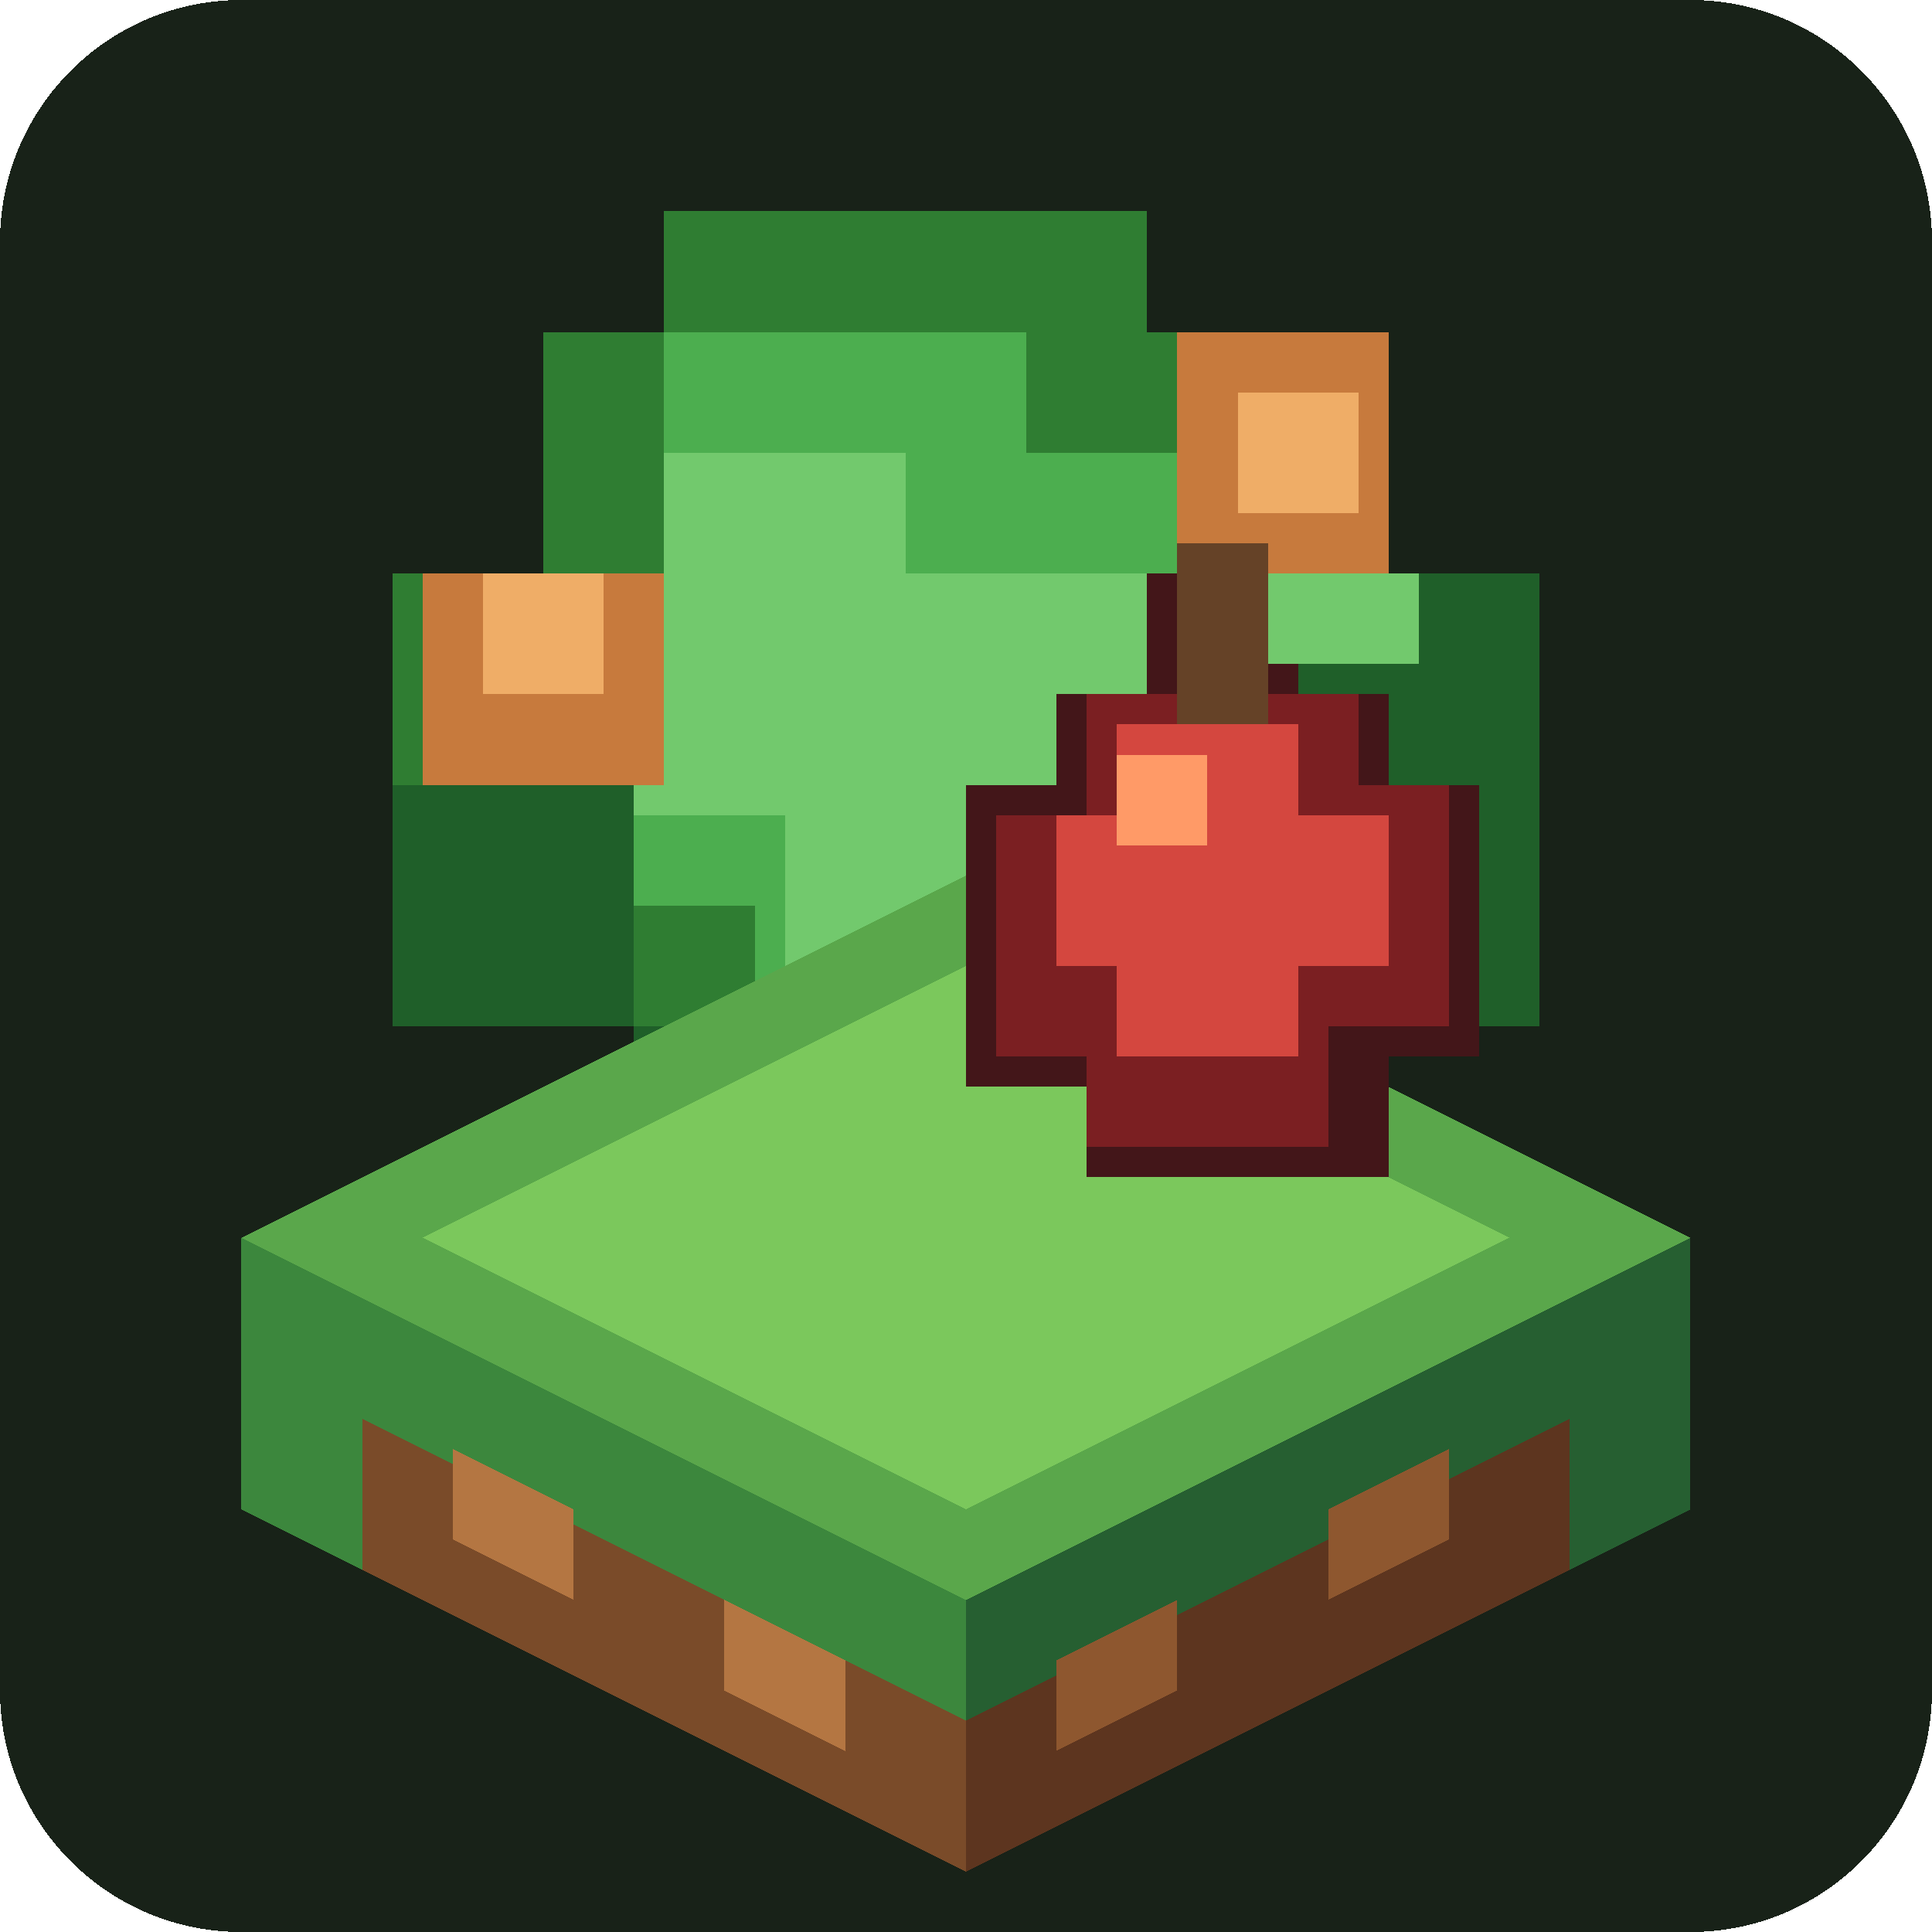
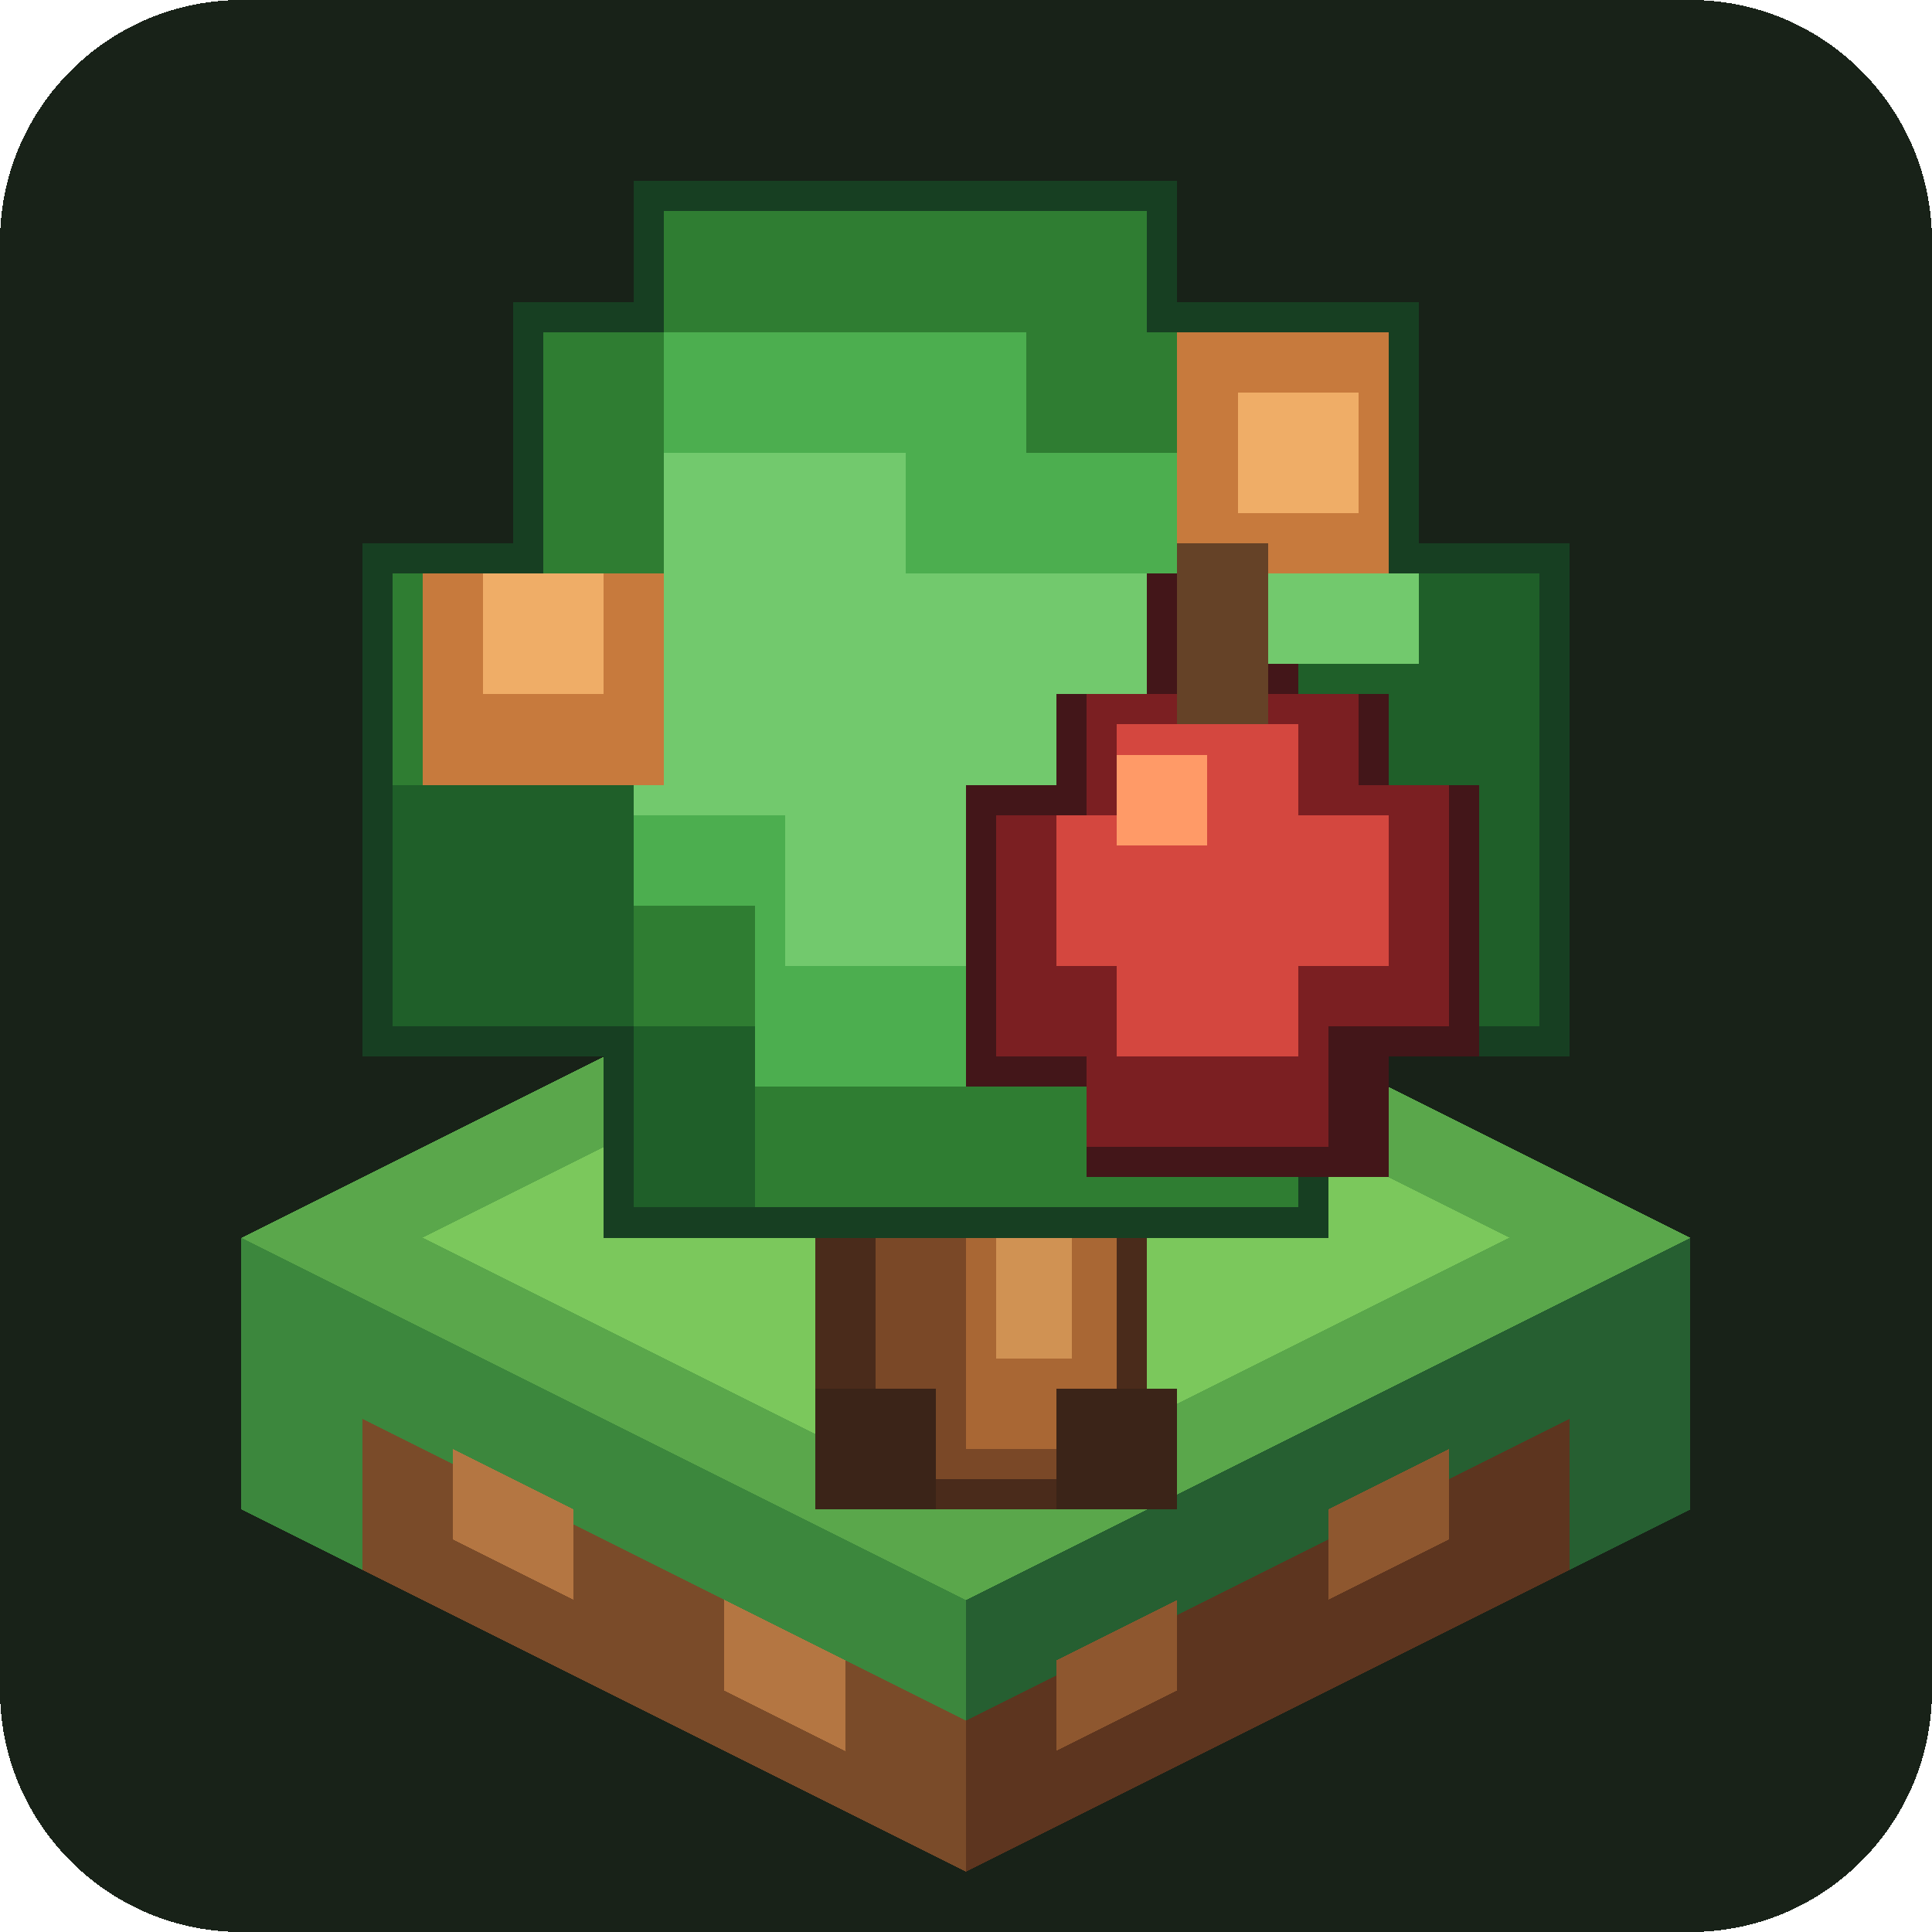
<svg xmlns="http://www.w3.org/2000/svg" viewBox="0 0 128 128" shape-rendering="crispEdges">
  <rect width="128" height="128" fill="#182218" rx="16" />
-   <path fill="#2f7d32" d="M44 14h32v8h16v16h10v30H86v12H42V68H26V38h10V22h8z" />
-   <path fill="#4cae4f" d="M44 22h24v8h16v16h10v14H78v12H50V60H34V46h10z" />
-   <path fill="#72c96d" d="M44 30h16v8h16v8h8v8H68v10H52V54H42v-8h2z" />
-   <path fill="#1f5f29" d="M26 52h16v16h8v12h-8V68H26zm60-14h16v30H86V58H76V46h10z" />
-   <path fill="#c77a3d" d="M28 38h16v14H28zm50-16h14v16H78z" />
-   <path fill="#efad67" d="M32 38h8v8h-8zm50-12h8v8h-8z" />
-   <path fill="#5f3b22" d="M56 62h18v34H56z" />
-   <path fill="#9a6031" d="M62 62h12v34H62z" />
-   <path fill="#c6874c" d="M64 66h6v22h-6z" />
  <path fill="#5aa74b" d="M16 82l48-24 48 24-48 24z" />
  <path fill="#7bc85c" d="M28 82l36-18 36 18-36 18z" />
  <path fill="#3c873d" d="M16 82l48 24v18L16 100z" />
  <path fill="#265f31" d="M112 82l-48 24v18l48-24z" />
  <path fill="#7a4b29" d="M24 94l40 20v10l-40-20z" />
  <path fill="#5d351f" d="M104 94l-40 20v10l40-20z" />
  <path fill="#b47642" d="M30 96l8 4v6l-8-4zm18 10l8 4v6l-8-4z" />
  <path fill="#8e572f" d="M96 96l-8 4v6l8-4zm-18 10l-8 4v6l8-4z" />
+   <path fill="#4a2b1b" d="M54 58h22v42H54z" />
+   <path fill="#7a4827" d="M58 60h16v38H58z" />
+   <path fill="#a96734" d="M64 62h10v34H64z" />
+   <path fill="#d09253" d="M66 66h5v24h-5z" />
+   <path fill="#3b2418" d="M54 92h8v8h-8zm16 0h8v8h-8z" />
+   <path fill="#173f22" d="M42 12h36v8h16v16h10v34H88v12H40V70H24V36h10V20h8z" />
+   <path fill="#2f7d32" d="M44 14h32v8h16v16h10v30H86v12H42V68H26V38h10V22h8z" />
+   <path fill="#4cae4f" d="M44 22h24v8h16v16h10v14H78v12H50V60H34V46h10z" />
+   <path fill="#72c96d" d="M44 30h16v8h16v8h8v8H68v10H52V54H42v-8h2z" />
+   <path fill="#1f5f29" d="M26 52h16v16h8v12h-8V68H26zm60-14h16v30H86V58H76V46h10z" />
+   <path fill="#c77a3d" d="M28 38h16v14H28zm50-16h14v16H78z" />
+   <path fill="#efad67" d="M32 38h8v8h-8zm50-12h8v8h-8z" />
  <path fill="#431619" d="M76 38h10v8h6v6h6v18h-6v8H72v-6h-8V52h6v-6h6z" />
  <path fill="#7b1f22" d="M72 46h18v6h6v16h-8v8H72v-6h-6V54h6z" />
  <path fill="#d4473f" d="M74 48h12v6h6v10h-6v6H74v-6h-4V54h4z" />
  <path fill="#ff9a67" d="M74 50h6v6h-6z" />
  <path fill="#654227" d="M78 36h6v12h-6z" />
  <path fill="#72c96d" d="M84 38h10v6H84z" />
</svg>
